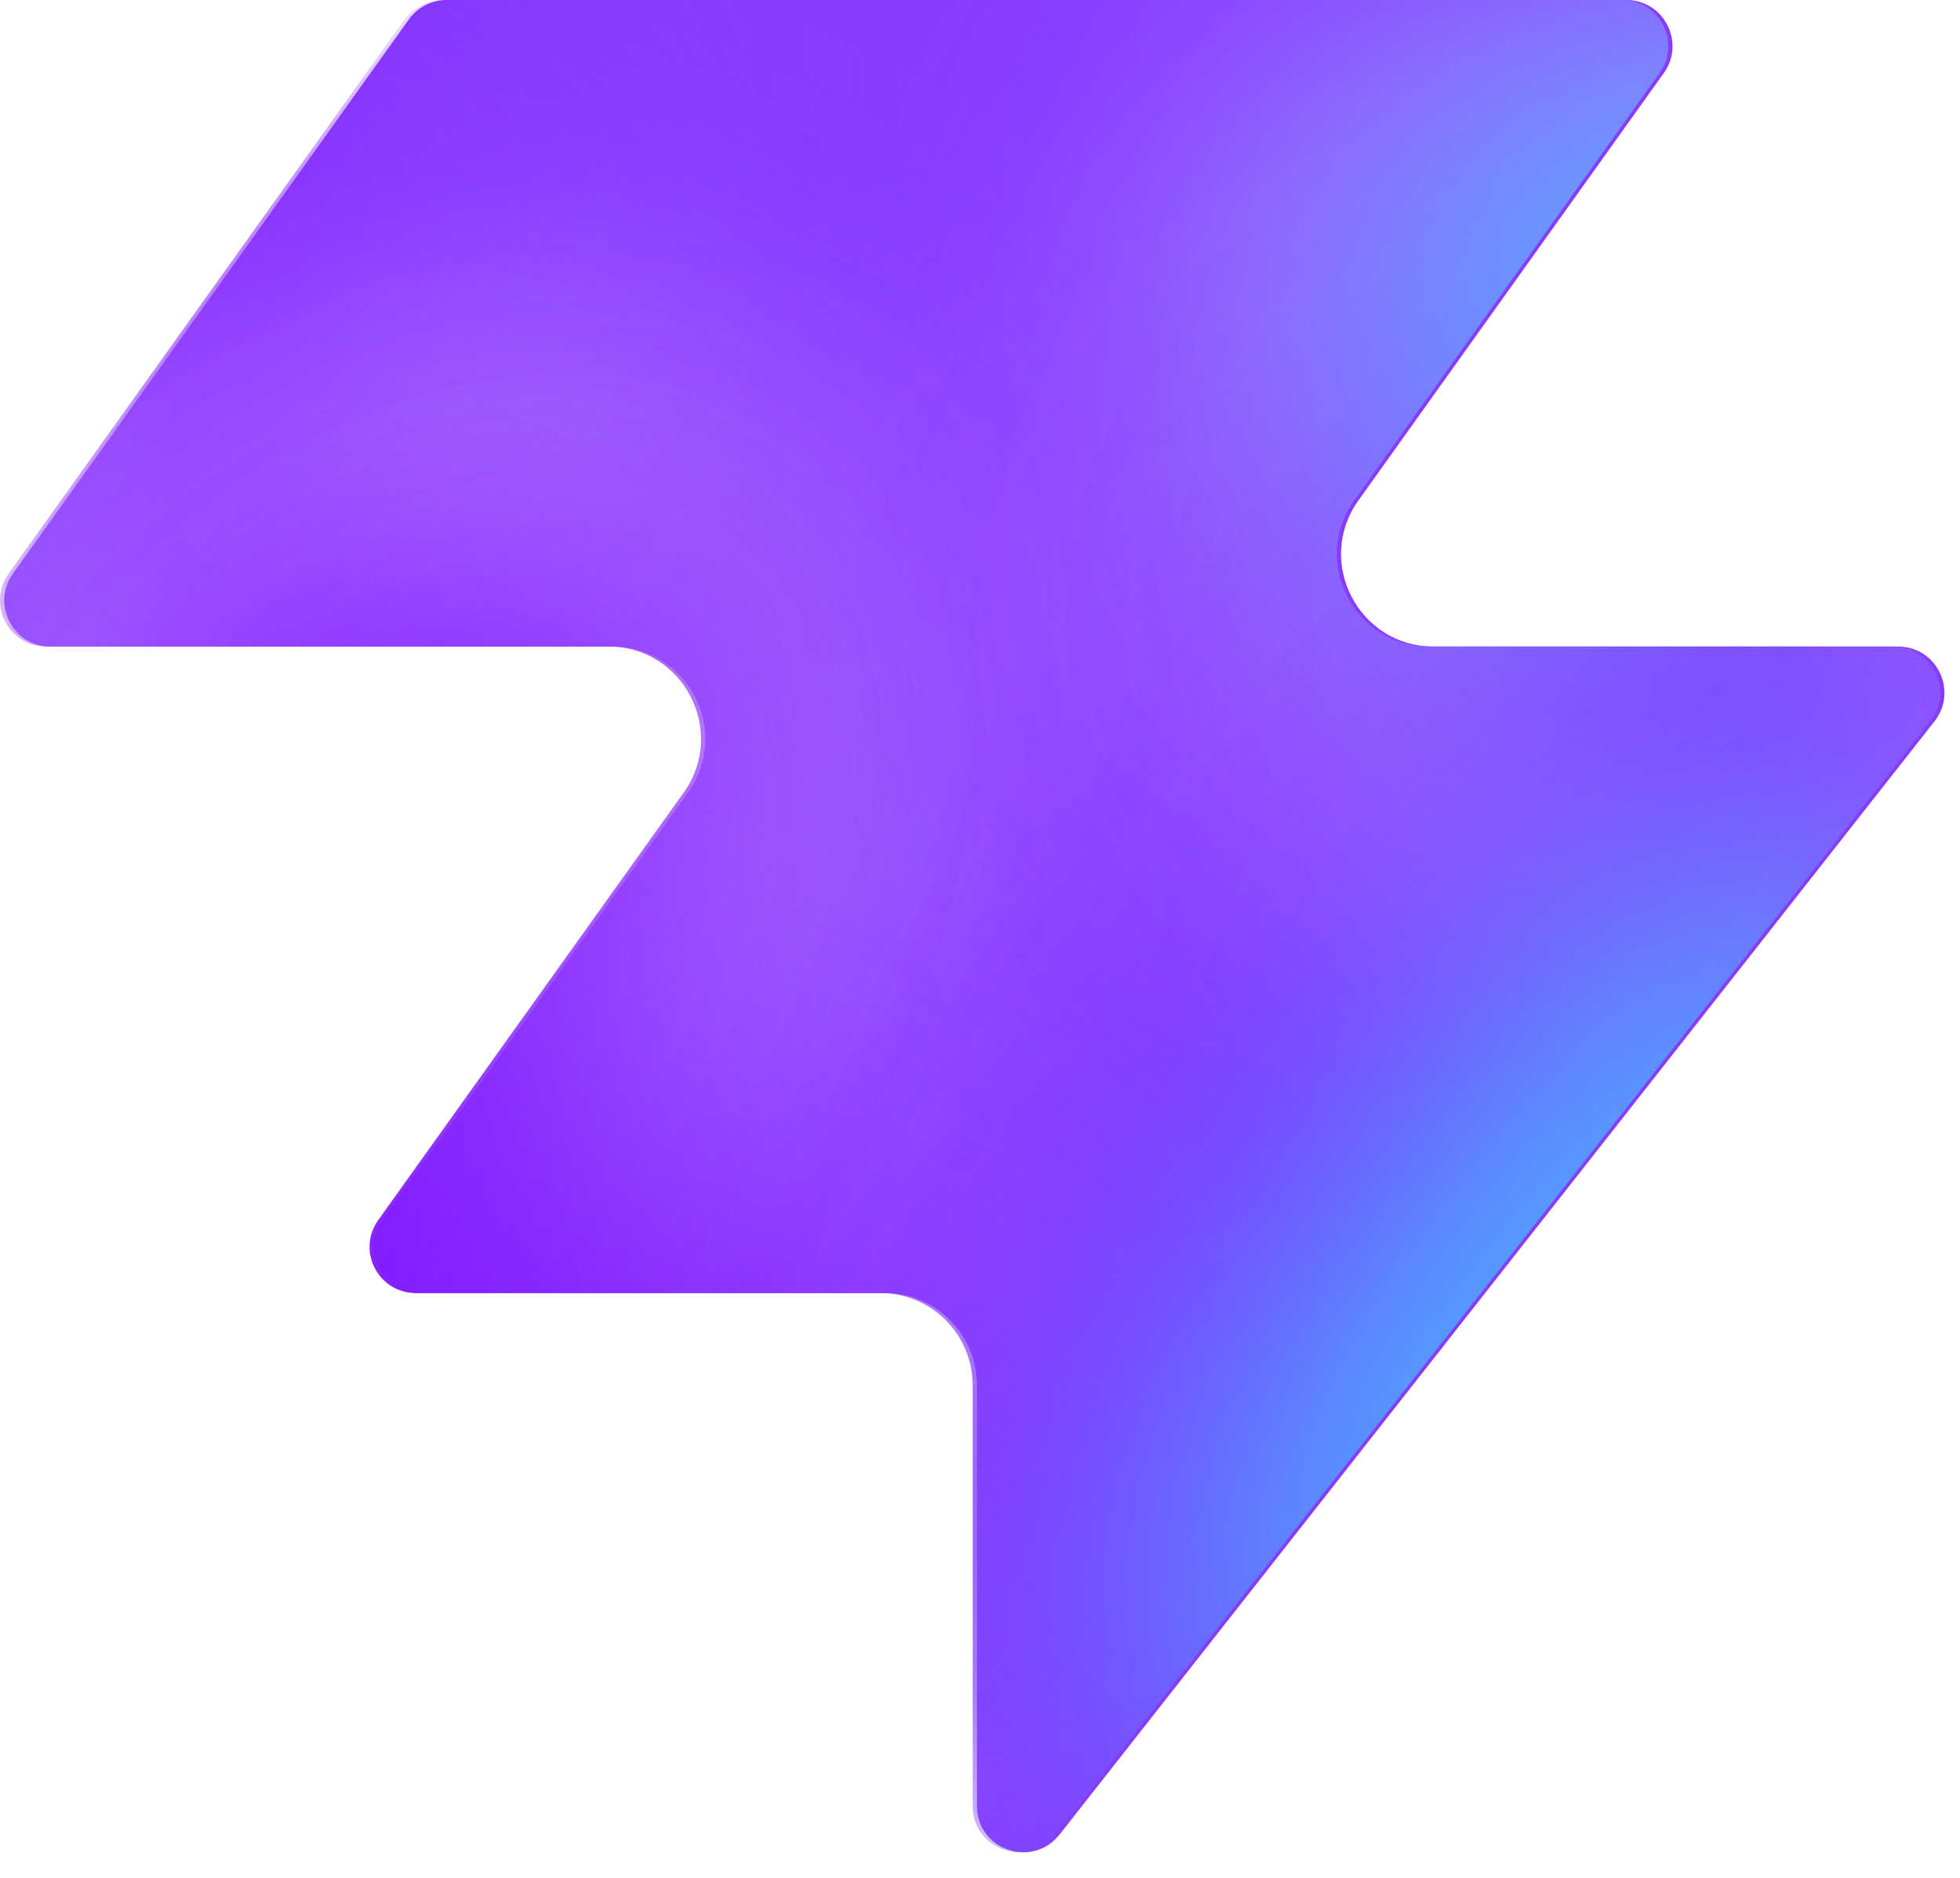
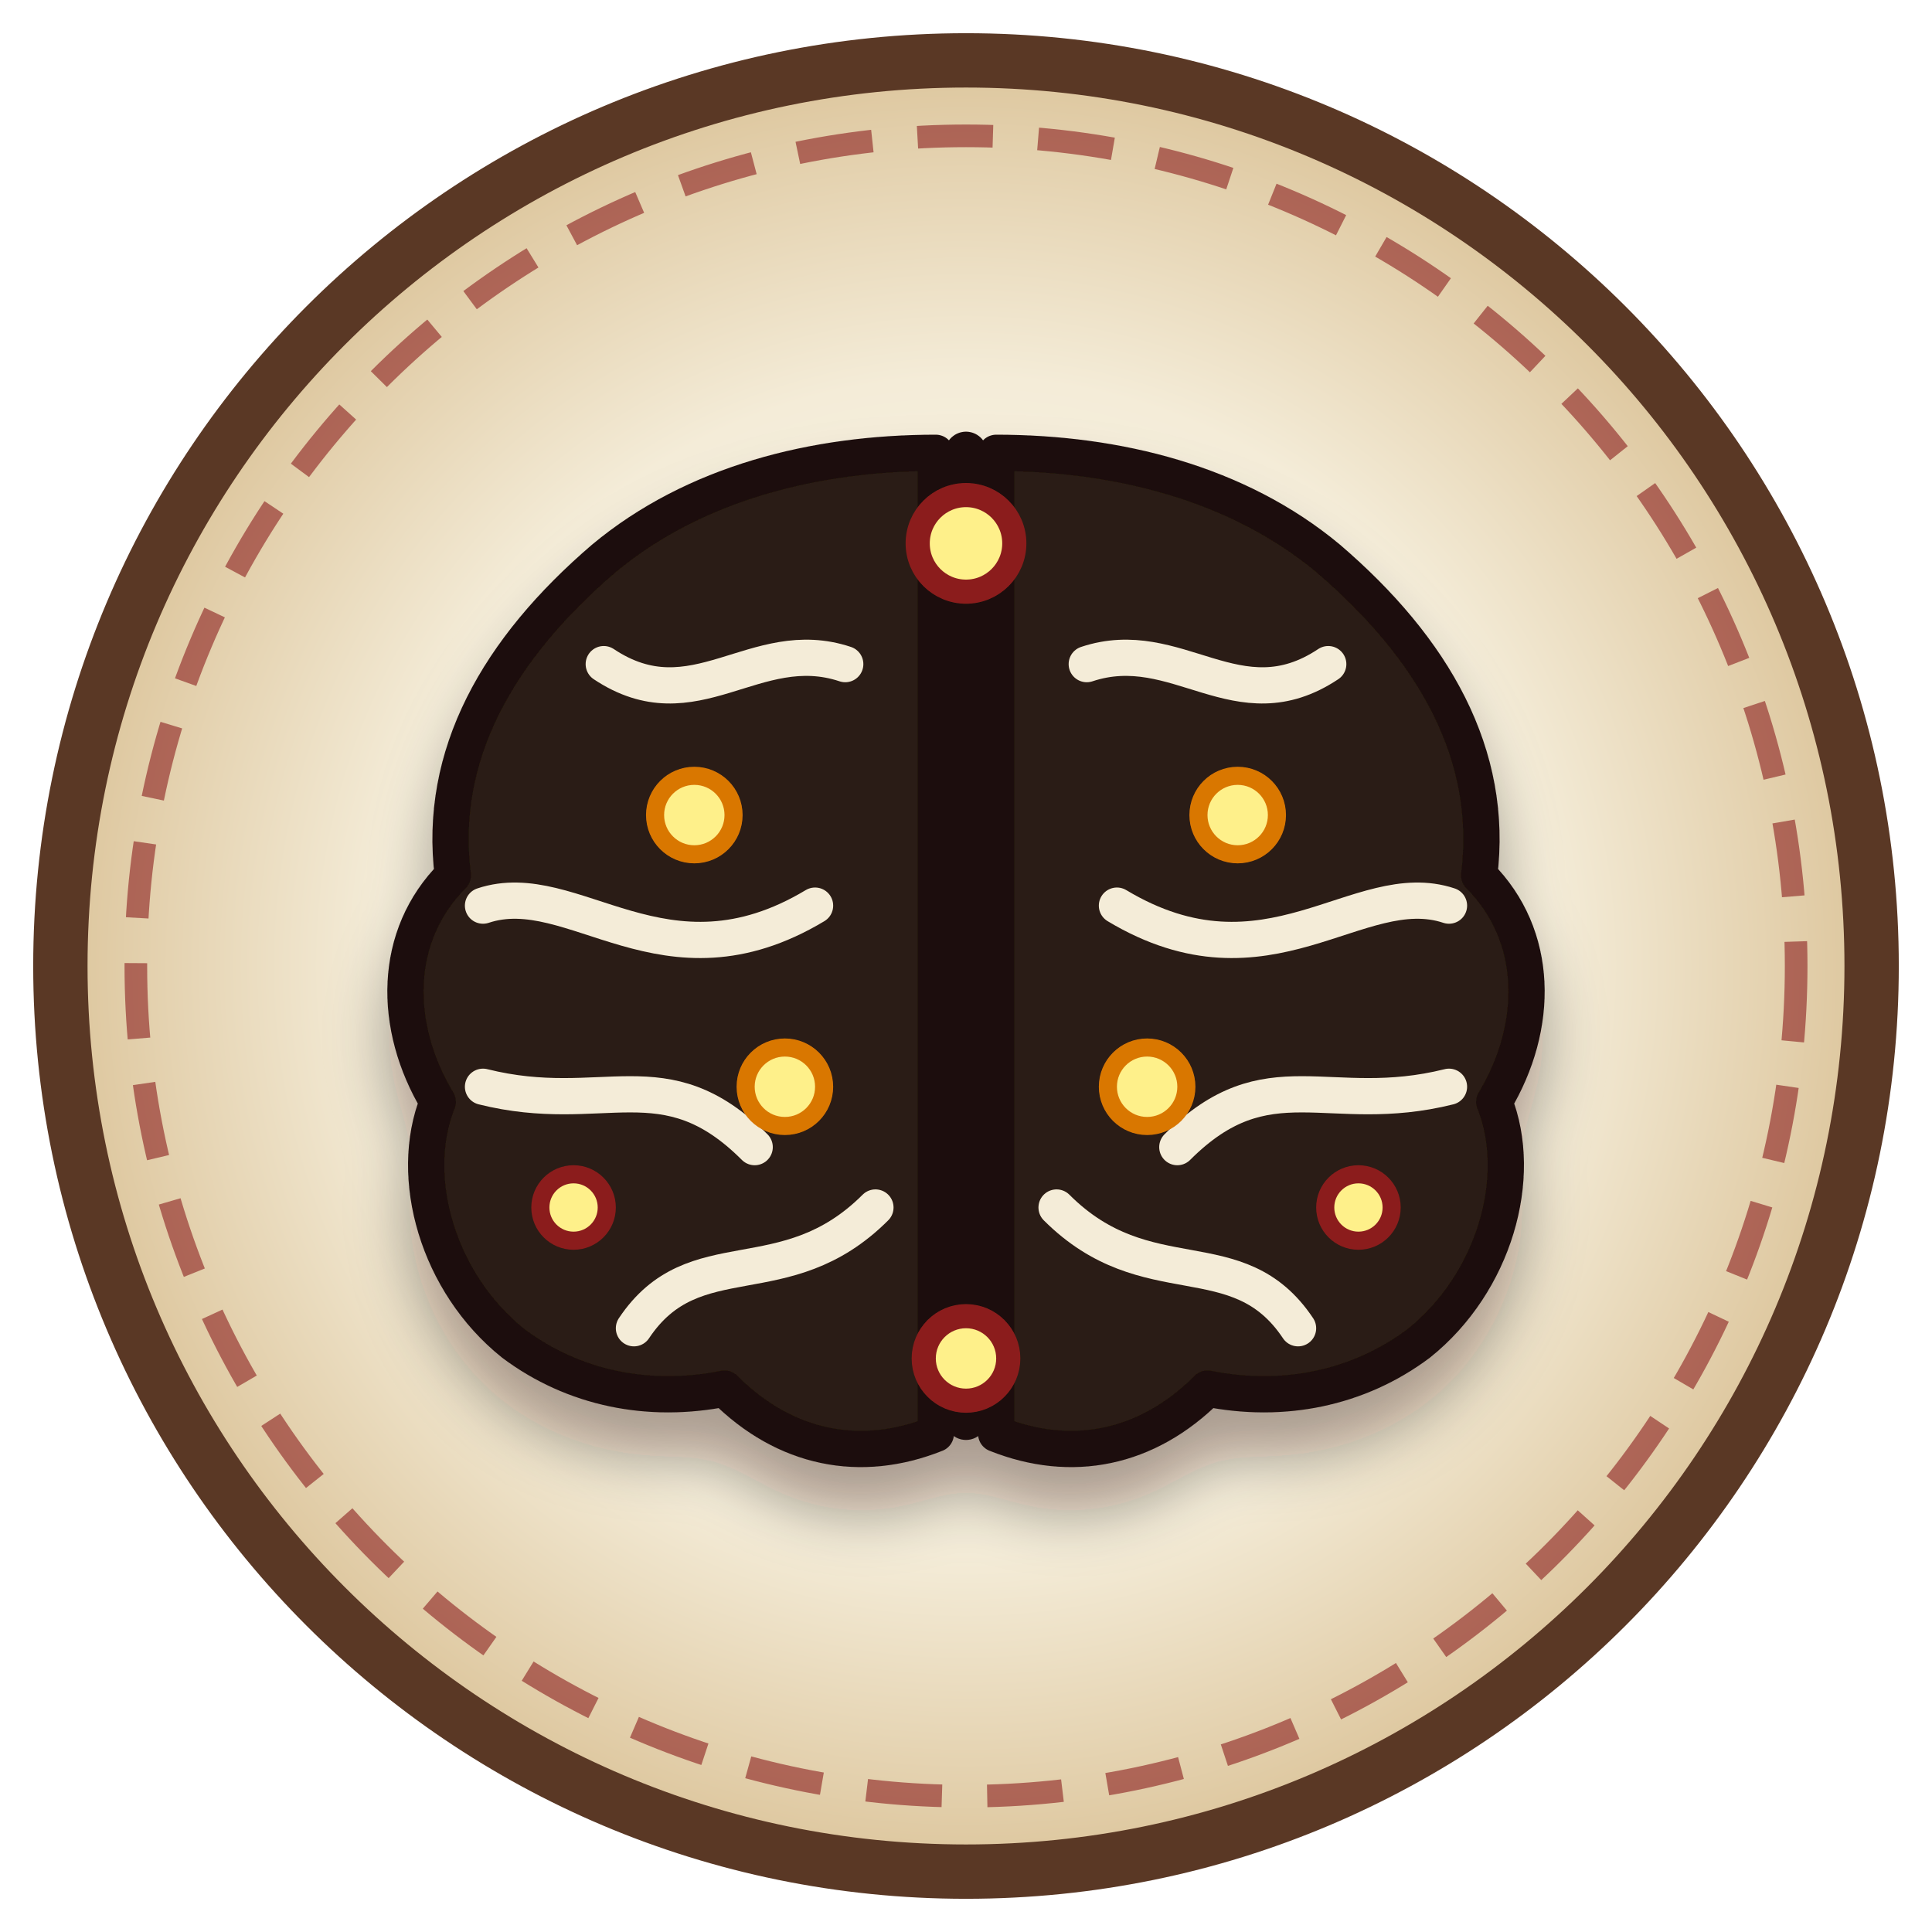
- <svg xmlns="http://www.w3.org/2000/svg" width="48" height="46" fill="none" viewBox="0 0 48 46">
-   <path fill="#863bff" d="M25.946 44.938c-.664.845-2.021.375-2.021-.698V33.937a2.26 2.26 0 0 0-2.262-2.262H10.287c-.92 0-1.456-1.04-.92-1.788l7.48-10.471c1.07-1.497 0-3.578-1.842-3.578H1.237c-.92 0-1.456-1.04-.92-1.788L10.013.474c.214-.297.556-.474.92-.474h28.894c.92 0 1.456 1.04.92 1.788l-7.48 10.471c-1.07 1.498 0 3.579 1.842 3.579h11.377c.943 0 1.473 1.088.89 1.83L25.947 44.94z" style="fill:#863bff;fill:color(display-p3 .525 .23 1);fill-opacity:1" />
-   <mask id="a" width="48" height="46" x="0" y="0" maskUnits="userSpaceOnUse" style="mask-type:alpha">
-     <path fill="#000" d="M25.842 44.938c-.664.844-2.021.375-2.021-.698V33.937a2.26 2.26 0 0 0-2.262-2.262H10.183c-.92 0-1.456-1.04-.92-1.788l7.48-10.471c1.07-1.498 0-3.579-1.842-3.579H1.133c-.92 0-1.456-1.04-.92-1.787L9.91.473c.214-.297.556-.474.92-.474h28.894c.92 0 1.456 1.04.92 1.788l-7.48 10.471c-1.07 1.498 0 3.578 1.842 3.578h11.377c.943 0 1.473 1.088.89 1.832L25.843 44.94z" style="fill:#000;fill-opacity:1" />
-   </mask>
-   <g mask="url(#a)">
-     <g filter="url(#b)">
-       <ellipse cx="5.508" cy="14.704" fill="#ede6ff" rx="5.508" ry="14.704" style="fill:#ede6ff;fill:color(display-p3 .927 .903 1);fill-opacity:1" transform="matrix(.00324 1 1 -.00324 -4.47 31.516)" />
-     </g>
-     <g filter="url(#c)">
-       <ellipse cx="10.399" cy="29.851" fill="#ede6ff" rx="10.399" ry="29.851" style="fill:#ede6ff;fill:color(display-p3 .927 .903 1);fill-opacity:1" transform="matrix(.00324 1 1 -.00324 -39.328 7.883)" />
-     </g>
-     <g filter="url(#d)">
-       <ellipse cx="5.508" cy="30.487" fill="#7e14ff" rx="5.508" ry="30.487" style="fill:#7e14ff;fill:color(display-p3 .492 .077 1);fill-opacity:1" transform="rotate(89.814 -25.913 -14.639)scale(1 -1)" />
-     </g>
-     <g filter="url(#e)">
-       <ellipse cx="5.508" cy="30.599" fill="#7e14ff" rx="5.508" ry="30.599" style="fill:#7e14ff;fill:color(display-p3 .492 .077 1);fill-opacity:1" transform="rotate(89.814 -32.644 -3.334)scale(1 -1)" />
-     </g>
-     <g filter="url(#f)">
-       <ellipse cx="5.508" cy="30.599" fill="#7e14ff" rx="5.508" ry="30.599" style="fill:#7e14ff;fill:color(display-p3 .492 .077 1);fill-opacity:1" transform="matrix(.00324 1 1 -.00324 -34.34 30.47)" />
-     </g>
-     <g filter="url(#g)">
-       <ellipse cx="14.072" cy="22.078" fill="#ede6ff" rx="14.072" ry="22.078" style="fill:#ede6ff;fill:color(display-p3 .927 .903 1);fill-opacity:1" transform="rotate(93.35 24.506 48.493)scale(-1 1)" />
-     </g>
-     <g filter="url(#h)">
-       <ellipse cx="3.47" cy="21.501" fill="#7e14ff" rx="3.47" ry="21.501" style="fill:#7e14ff;fill:color(display-p3 .492 .077 1);fill-opacity:1" transform="rotate(89.009 28.708 47.59)scale(-1 1)" />
-     </g>
-     <g filter="url(#i)">
-       <ellipse cx="3.47" cy="21.501" fill="#7e14ff" rx="3.47" ry="21.501" style="fill:#7e14ff;fill:color(display-p3 .492 .077 1);fill-opacity:1" transform="rotate(89.009 28.708 47.59)scale(-1 1)" />
-     </g>
-     <g filter="url(#j)">
-       <ellipse cx=".387" cy="8.972" fill="#7e14ff" rx="4.407" ry="29.108" style="fill:#7e14ff;fill:color(display-p3 .492 .077 1);fill-opacity:1" transform="rotate(39.51 .387 8.972)" />
-     </g>
-     <g filter="url(#k)">
-       <ellipse cx="47.523" cy="-6.092" fill="#7e14ff" rx="4.407" ry="29.108" style="fill:#7e14ff;fill:color(display-p3 .492 .077 1);fill-opacity:1" transform="rotate(37.892 47.523 -6.092)" />
-     </g>
-     <g filter="url(#l)">
-       <ellipse cx="41.412" cy="6.333" fill="#47bfff" rx="5.971" ry="9.665" style="fill:#47bfff;fill:color(display-p3 .28 .748 1);fill-opacity:1" transform="rotate(37.892 41.412 6.333)" />
-     </g>
-     <g filter="url(#m)">
-       <ellipse cx="-1.879" cy="38.332" fill="#7e14ff" rx="4.407" ry="29.108" style="fill:#7e14ff;fill:color(display-p3 .492 .077 1);fill-opacity:1" transform="rotate(37.892 -1.88 38.332)" />
-     </g>
-     <g filter="url(#n)">
-       <ellipse cx="-1.879" cy="38.332" fill="#7e14ff" rx="4.407" ry="29.108" style="fill:#7e14ff;fill:color(display-p3 .492 .077 1);fill-opacity:1" transform="rotate(37.892 -1.88 38.332)" />
-     </g>
-     <g filter="url(#o)">
-       <ellipse cx="35.651" cy="29.907" fill="#7e14ff" rx="4.407" ry="29.108" style="fill:#7e14ff;fill:color(display-p3 .492 .077 1);fill-opacity:1" transform="rotate(37.892 35.651 29.907)" />
-     </g>
-     <g filter="url(#p)">
-       <ellipse cx="38.418" cy="32.4" fill="#47bfff" rx="5.971" ry="15.297" style="fill:#47bfff;fill:color(display-p3 .28 .748 1);fill-opacity:1" transform="rotate(37.892 38.418 32.4)" />
-     </g>
-   </g>
+ <svg xmlns="http://www.w3.org/2000/svg" viewBox="0 0 64 64" width="64" height="64">
  <defs>
-     <filter id="b" width="60.045" height="41.654" x="-19.77" y="16.149" color-interpolation-filters="sRGB" filterUnits="userSpaceOnUse">
-       <feFlood flood-opacity="0" result="BackgroundImageFix" />
-       <feBlend in="SourceGraphic" in2="BackgroundImageFix" result="shape" />
-       <feGaussianBlur result="effect1_foregroundBlur_2002_17158" stdDeviation="7.659" />
-     </filter>
-     <filter id="c" width="90.34" height="51.437" x="-54.613" y="-7.533" color-interpolation-filters="sRGB" filterUnits="userSpaceOnUse">
-       <feFlood flood-opacity="0" result="BackgroundImageFix" />
-       <feBlend in="SourceGraphic" in2="BackgroundImageFix" result="shape" />
-       <feGaussianBlur result="effect1_foregroundBlur_2002_17158" stdDeviation="7.659" />
-     </filter>
-     <filter id="d" width="79.355" height="29.4" x="-49.64" y="2.03" color-interpolation-filters="sRGB" filterUnits="userSpaceOnUse">
-       <feFlood flood-opacity="0" result="BackgroundImageFix" />
-       <feBlend in="SourceGraphic" in2="BackgroundImageFix" result="shape" />
-       <feGaussianBlur result="effect1_foregroundBlur_2002_17158" stdDeviation="4.596" />
-     </filter>
-     <filter id="e" width="79.579" height="29.4" x="-45.045" y="20.029" color-interpolation-filters="sRGB" filterUnits="userSpaceOnUse">
-       <feFlood flood-opacity="0" result="BackgroundImageFix" />
-       <feBlend in="SourceGraphic" in2="BackgroundImageFix" result="shape" />
-       <feGaussianBlur result="effect1_foregroundBlur_2002_17158" stdDeviation="4.596" />
-     </filter>
-     <filter id="f" width="79.579" height="29.4" x="-43.513" y="21.178" color-interpolation-filters="sRGB" filterUnits="userSpaceOnUse">
-       <feFlood flood-opacity="0" result="BackgroundImageFix" />
-       <feBlend in="SourceGraphic" in2="BackgroundImageFix" result="shape" />
-       <feGaussianBlur result="effect1_foregroundBlur_2002_17158" stdDeviation="4.596" />
-     </filter>
-     <filter id="g" width="74.749" height="58.852" x="15.756" y="-17.901" color-interpolation-filters="sRGB" filterUnits="userSpaceOnUse">
-       <feFlood flood-opacity="0" result="BackgroundImageFix" />
-       <feBlend in="SourceGraphic" in2="BackgroundImageFix" result="shape" />
-       <feGaussianBlur result="effect1_foregroundBlur_2002_17158" stdDeviation="7.659" />
-     </filter>
-     <filter id="h" width="61.377" height="25.362" x="23.548" y="2.284" color-interpolation-filters="sRGB" filterUnits="userSpaceOnUse">
-       <feFlood flood-opacity="0" result="BackgroundImageFix" />
-       <feBlend in="SourceGraphic" in2="BackgroundImageFix" result="shape" />
-       <feGaussianBlur result="effect1_foregroundBlur_2002_17158" stdDeviation="4.596" />
-     </filter>
-     <filter id="i" width="61.377" height="25.362" x="23.548" y="2.284" color-interpolation-filters="sRGB" filterUnits="userSpaceOnUse">
-       <feFlood flood-opacity="0" result="BackgroundImageFix" />
-       <feBlend in="SourceGraphic" in2="BackgroundImageFix" result="shape" />
-       <feGaussianBlur result="effect1_foregroundBlur_2002_17158" stdDeviation="4.596" />
-     </filter>
-     <filter id="j" width="56.045" height="63.649" x="-27.636" y="-22.853" color-interpolation-filters="sRGB" filterUnits="userSpaceOnUse">
-       <feFlood flood-opacity="0" result="BackgroundImageFix" />
-       <feBlend in="SourceGraphic" in2="BackgroundImageFix" result="shape" />
-       <feGaussianBlur result="effect1_foregroundBlur_2002_17158" stdDeviation="4.596" />
-     </filter>
-     <filter id="k" width="54.814" height="64.646" x="20.116" y="-38.415" color-interpolation-filters="sRGB" filterUnits="userSpaceOnUse">
-       <feFlood flood-opacity="0" result="BackgroundImageFix" />
-       <feBlend in="SourceGraphic" in2="BackgroundImageFix" result="shape" />
-       <feGaussianBlur result="effect1_foregroundBlur_2002_17158" stdDeviation="4.596" />
-     </filter>
-     <filter id="l" width="33.541" height="35.313" x="24.641" y="-11.323" color-interpolation-filters="sRGB" filterUnits="userSpaceOnUse">
-       <feFlood flood-opacity="0" result="BackgroundImageFix" />
-       <feBlend in="SourceGraphic" in2="BackgroundImageFix" result="shape" />
-       <feGaussianBlur result="effect1_foregroundBlur_2002_17158" stdDeviation="4.596" />
-     </filter>
-     <filter id="m" width="54.814" height="64.646" x="-29.286" y="6.009" color-interpolation-filters="sRGB" filterUnits="userSpaceOnUse">
-       <feFlood flood-opacity="0" result="BackgroundImageFix" />
-       <feBlend in="SourceGraphic" in2="BackgroundImageFix" result="shape" />
-       <feGaussianBlur result="effect1_foregroundBlur_2002_17158" stdDeviation="4.596" />
-     </filter>
-     <filter id="n" width="54.814" height="64.646" x="-29.286" y="6.009" color-interpolation-filters="sRGB" filterUnits="userSpaceOnUse">
-       <feFlood flood-opacity="0" result="BackgroundImageFix" />
-       <feBlend in="SourceGraphic" in2="BackgroundImageFix" result="shape" />
-       <feGaussianBlur result="effect1_foregroundBlur_2002_17158" stdDeviation="4.596" />
-     </filter>
-     <filter id="o" width="54.814" height="64.646" x="8.244" y="-2.416" color-interpolation-filters="sRGB" filterUnits="userSpaceOnUse">
-       <feFlood flood-opacity="0" result="BackgroundImageFix" />
-       <feBlend in="SourceGraphic" in2="BackgroundImageFix" result="shape" />
-       <feGaussianBlur result="effect1_foregroundBlur_2002_17158" stdDeviation="4.596" />
-     </filter>
-     <filter id="p" width="39.409" height="43.623" x="18.713" y="10.588" color-interpolation-filters="sRGB" filterUnits="userSpaceOnUse">
-       <feFlood flood-opacity="0" result="BackgroundImageFix" />
-       <feBlend in="SourceGraphic" in2="BackgroundImageFix" result="shape" />
-       <feGaussianBlur result="effect1_foregroundBlur_2002_17158" stdDeviation="4.596" />
+     <radialGradient id="parchmentBg" cx="50%" cy="50%" r="50%">
+       <stop offset="0%" stop-color="#fdfbf5" />
+       <stop offset="65%" stop-color="#f4ecd8" />
+       <stop offset="100%" stop-color="#ddc69d" />
+     </radialGradient>
+     <linearGradient id="neuralGlow" x1="0%" y1="0%" x2="100%" y2="100%">
+       <stop offset="0%" stop-color="#8b1e1e" />
+       <stop offset="50%" stop-color="#b45309" />
+       <stop offset="100%" stop-color="#d97706" />
+     </linearGradient>
+     <radialGradient id="synapsePulse" cx="50%" cy="50%" r="50%">
+       <stop offset="0%" stop-color="#fef08a" />
+       <stop offset="60%" stop-color="#f59e0b" />
+       <stop offset="100%" stop-color="#b45309" stop-opacity="0" />
+     </radialGradient>
+     <filter id="inkShadow" x="-10%" y="-10%" width="125%" height="125%">
+       <feDropShadow dx="0" dy="1.5" stdDeviation="1" flood-color="#1a0f0a" flood-opacity="0.35" />
    </filter>
  </defs>
+   <circle cx="32" cy="32" r="30" fill="url(#parchmentBg)" stroke="#5a3825" stroke-width="1.8" />
+   <circle cx="32" cy="32" r="27.5" fill="none" stroke="#8b1e1e" stroke-width="0.75" stroke-dasharray="2.5 1.5" opacity="0.6" />
+   <g filter="url(#inkShadow)">
+     <path d="       M 31 15       C 27 15, 23 16, 20 18.5       C 16.5 21.5, 14.5 25, 15 29       C 13 31, 13 34, 14.5 36.5       C 13.5 39, 14.5 42.5, 17 44.5       C 19 46, 21.5 46.5, 24 46       C 26 48, 28.5 48.5, 31 47.5       L 31 15 Z" fill="#2b1b12" stroke="#1a0f0a" stroke-width="1.2" stroke-linejoin="round" />
+     <path d="M 20 22 C 23 24, 25 21, 28 22" fill="none" stroke="#f4ecd8" stroke-width="1.2" stroke-linecap="round" />
+     <path d="M 16 30 C 19 29, 22 33, 27 30" fill="none" stroke="#f4ecd8" stroke-width="1.2" stroke-linecap="round" />
+     <path d="M 16 36 C 20 37, 22 35, 25 38" fill="none" stroke="#f4ecd8" stroke-width="1.2" stroke-linecap="round" />
+     <path d="M 21 44 C 23 41, 26 43, 29 40" fill="none" stroke="#f4ecd8" stroke-width="1.2" stroke-linecap="round" />
+     <path d="       M 33 15       C 37 15, 41 16, 44 18.5       C 47.5 21.5, 49.5 25, 49 29       C 51 31, 51 34, 49.5 36.5       C 50.5 39, 49.5 42.5, 47 44.5       C 45 46, 42.5 46.5, 40 46       C 38 48, 35.5 48.5, 33 47.5       L 33 15 Z" fill="#2b1b12" stroke="#1a0f0a" stroke-width="1.2" stroke-linejoin="round" />
+     <path d="M 44 22 C 41 24, 39 21, 36 22" fill="none" stroke="#f4ecd8" stroke-width="1.2" stroke-linecap="round" />
+     <path d="M 48 30 C 45 29, 42 33, 37 30" fill="none" stroke="#f4ecd8" stroke-width="1.2" stroke-linecap="round" />
+     <path d="M 48 36 C 44 37, 42 35, 39 38" fill="none" stroke="#f4ecd8" stroke-width="1.2" stroke-linecap="round" />
+     <path d="M 43 44 C 41 41, 38 43, 35 40" fill="none" stroke="#f4ecd8" stroke-width="1.2" stroke-linecap="round" />
+     <line x1="32" y1="15" x2="32" y2="47" stroke="#1a0f0a" stroke-width="1.4" stroke-linecap="round" />
+     <circle cx="32" cy="18" r="1.6" fill="#fef08a" stroke="#8b1e1e" stroke-width="0.8" />
+     <circle cx="23" cy="27" r="1.3" fill="#fef08a" stroke="#d97706" stroke-width="0.6" />
+     <circle cx="26" cy="36" r="1.3" fill="#fef08a" stroke="#d97706" stroke-width="0.6" />
+     <circle cx="19" cy="40" r="1.1" fill="#fef08a" stroke="#8b1e1e" stroke-width="0.6" />
+     <circle cx="41" cy="27" r="1.3" fill="#fef08a" stroke="#d97706" stroke-width="0.6" />
+     <circle cx="38" cy="36" r="1.3" fill="#fef08a" stroke="#d97706" stroke-width="0.6" />
+     <circle cx="45" cy="40" r="1.1" fill="#fef08a" stroke="#8b1e1e" stroke-width="0.6" />
+     <circle cx="32" cy="45" r="1.4" fill="#fef08a" stroke="#8b1e1e" stroke-width="0.8" />
+   </g>
</svg>
